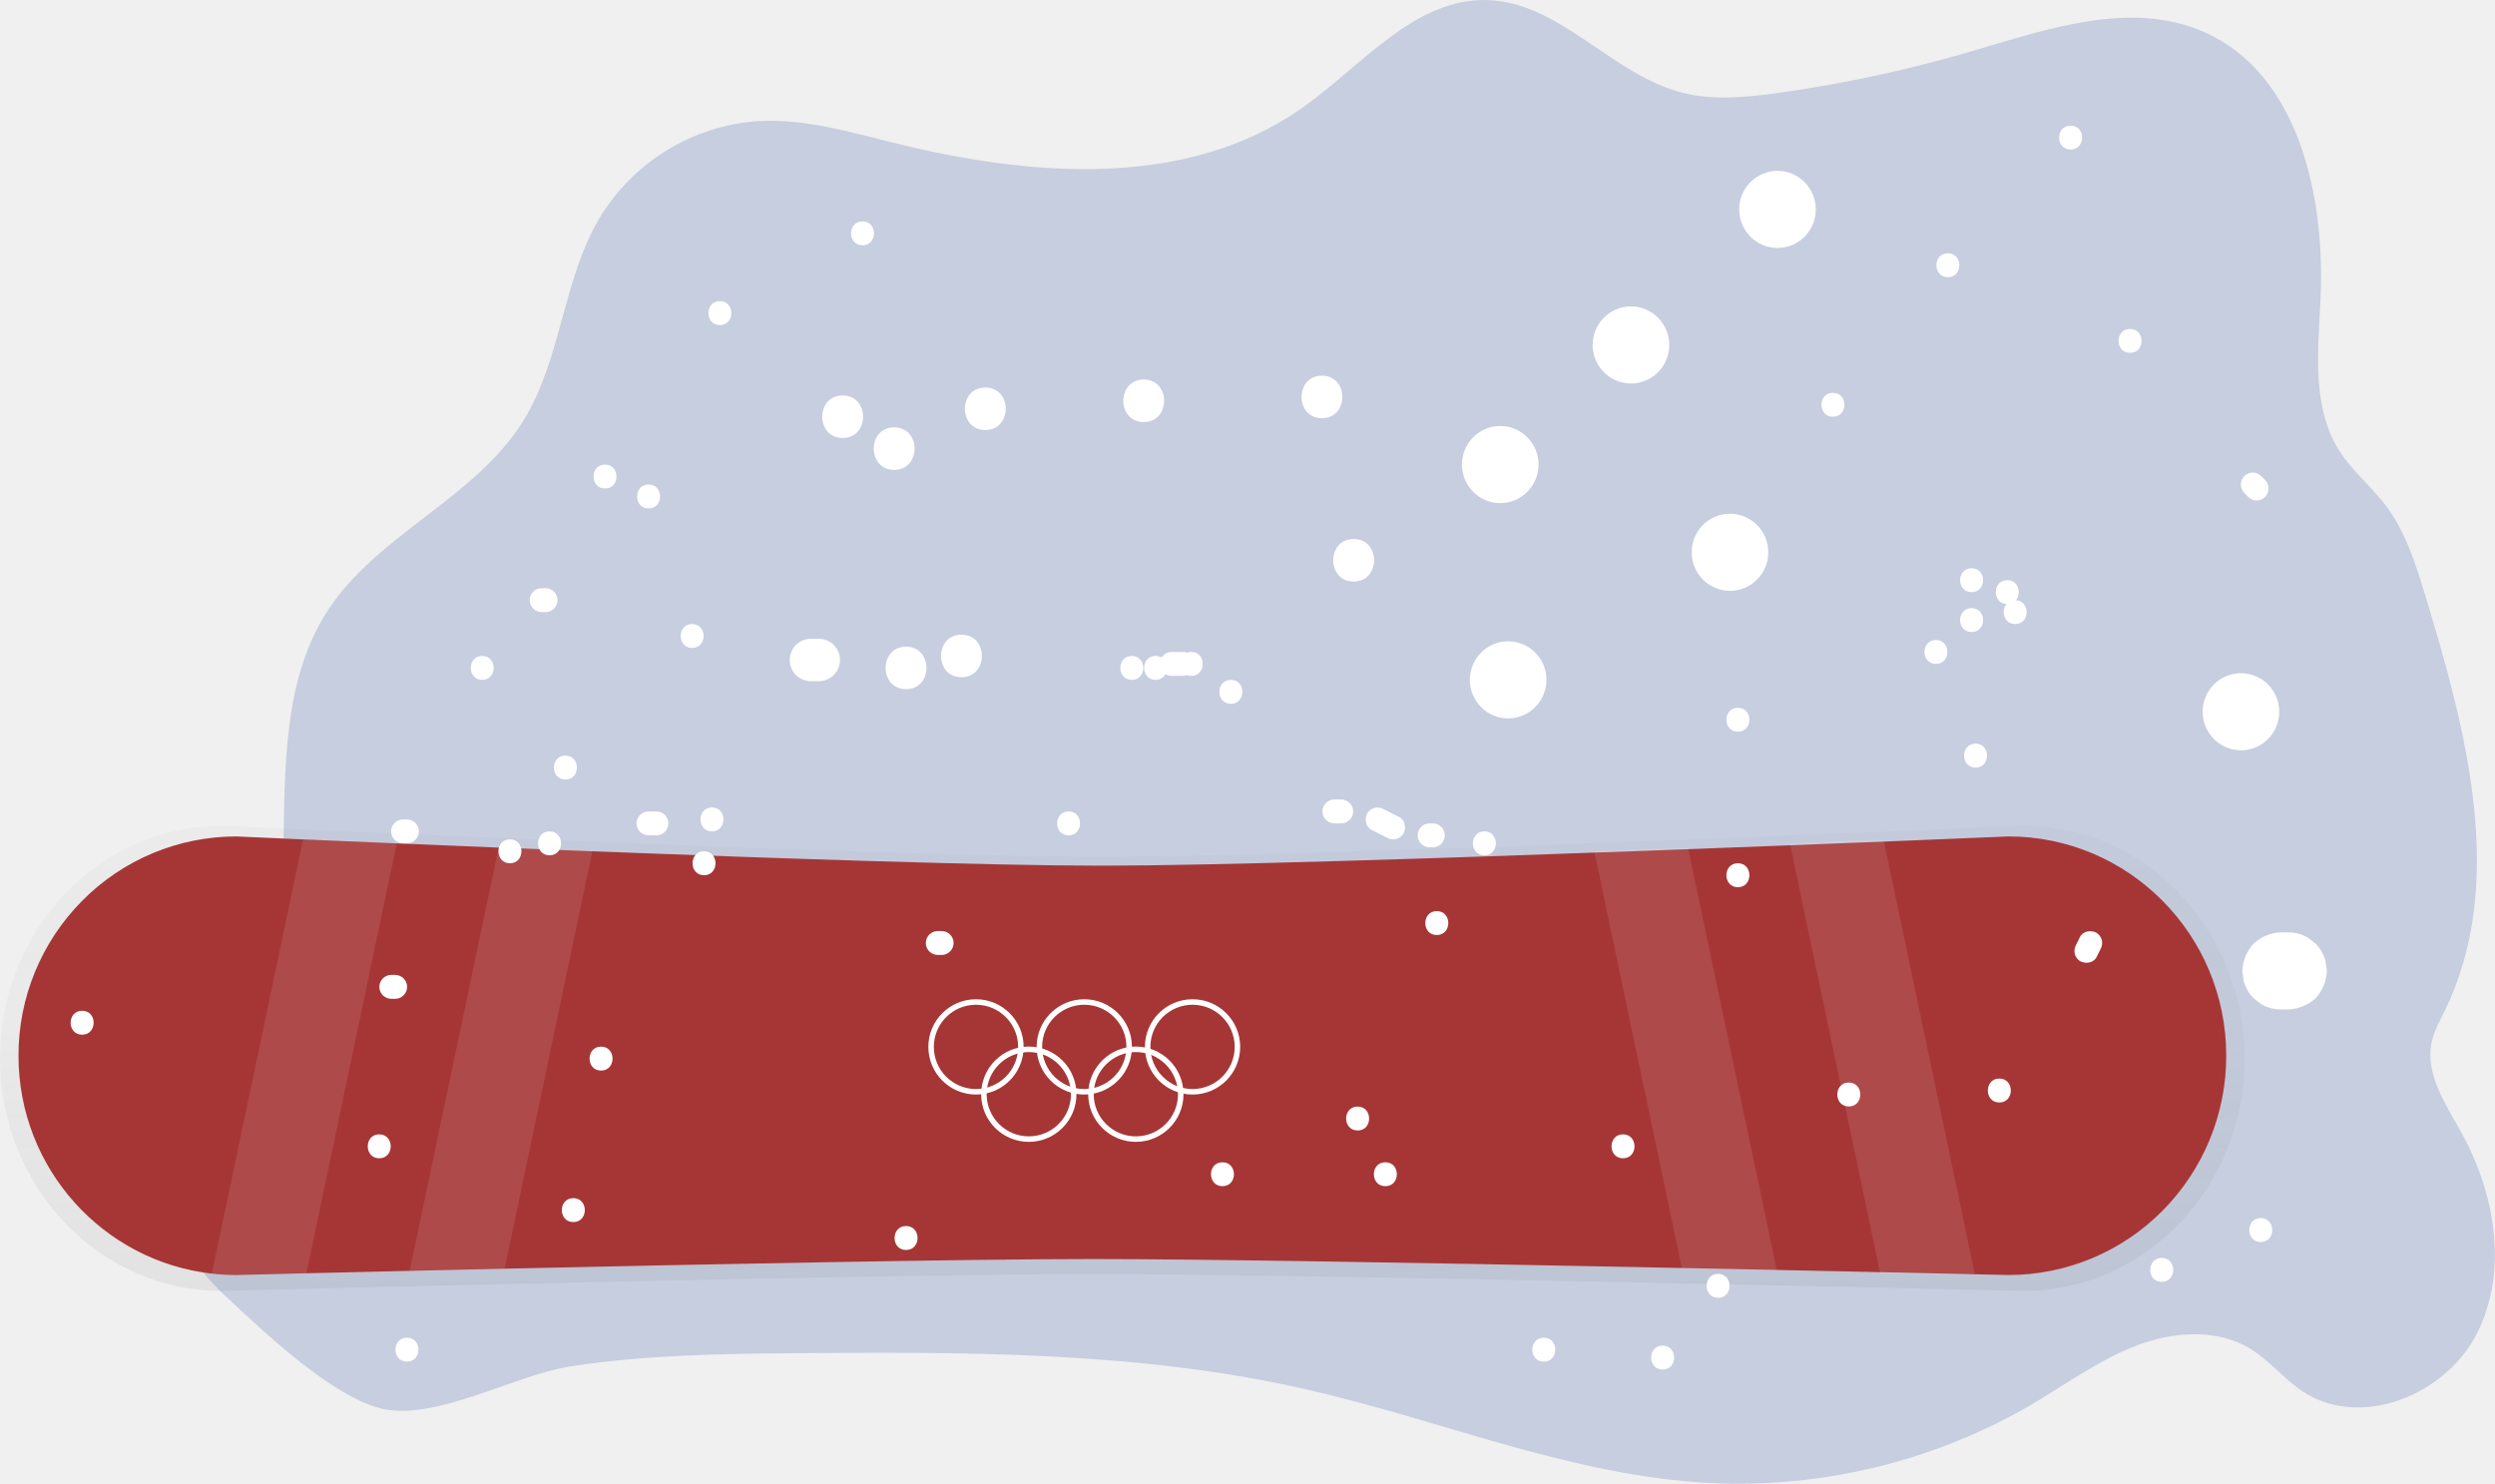
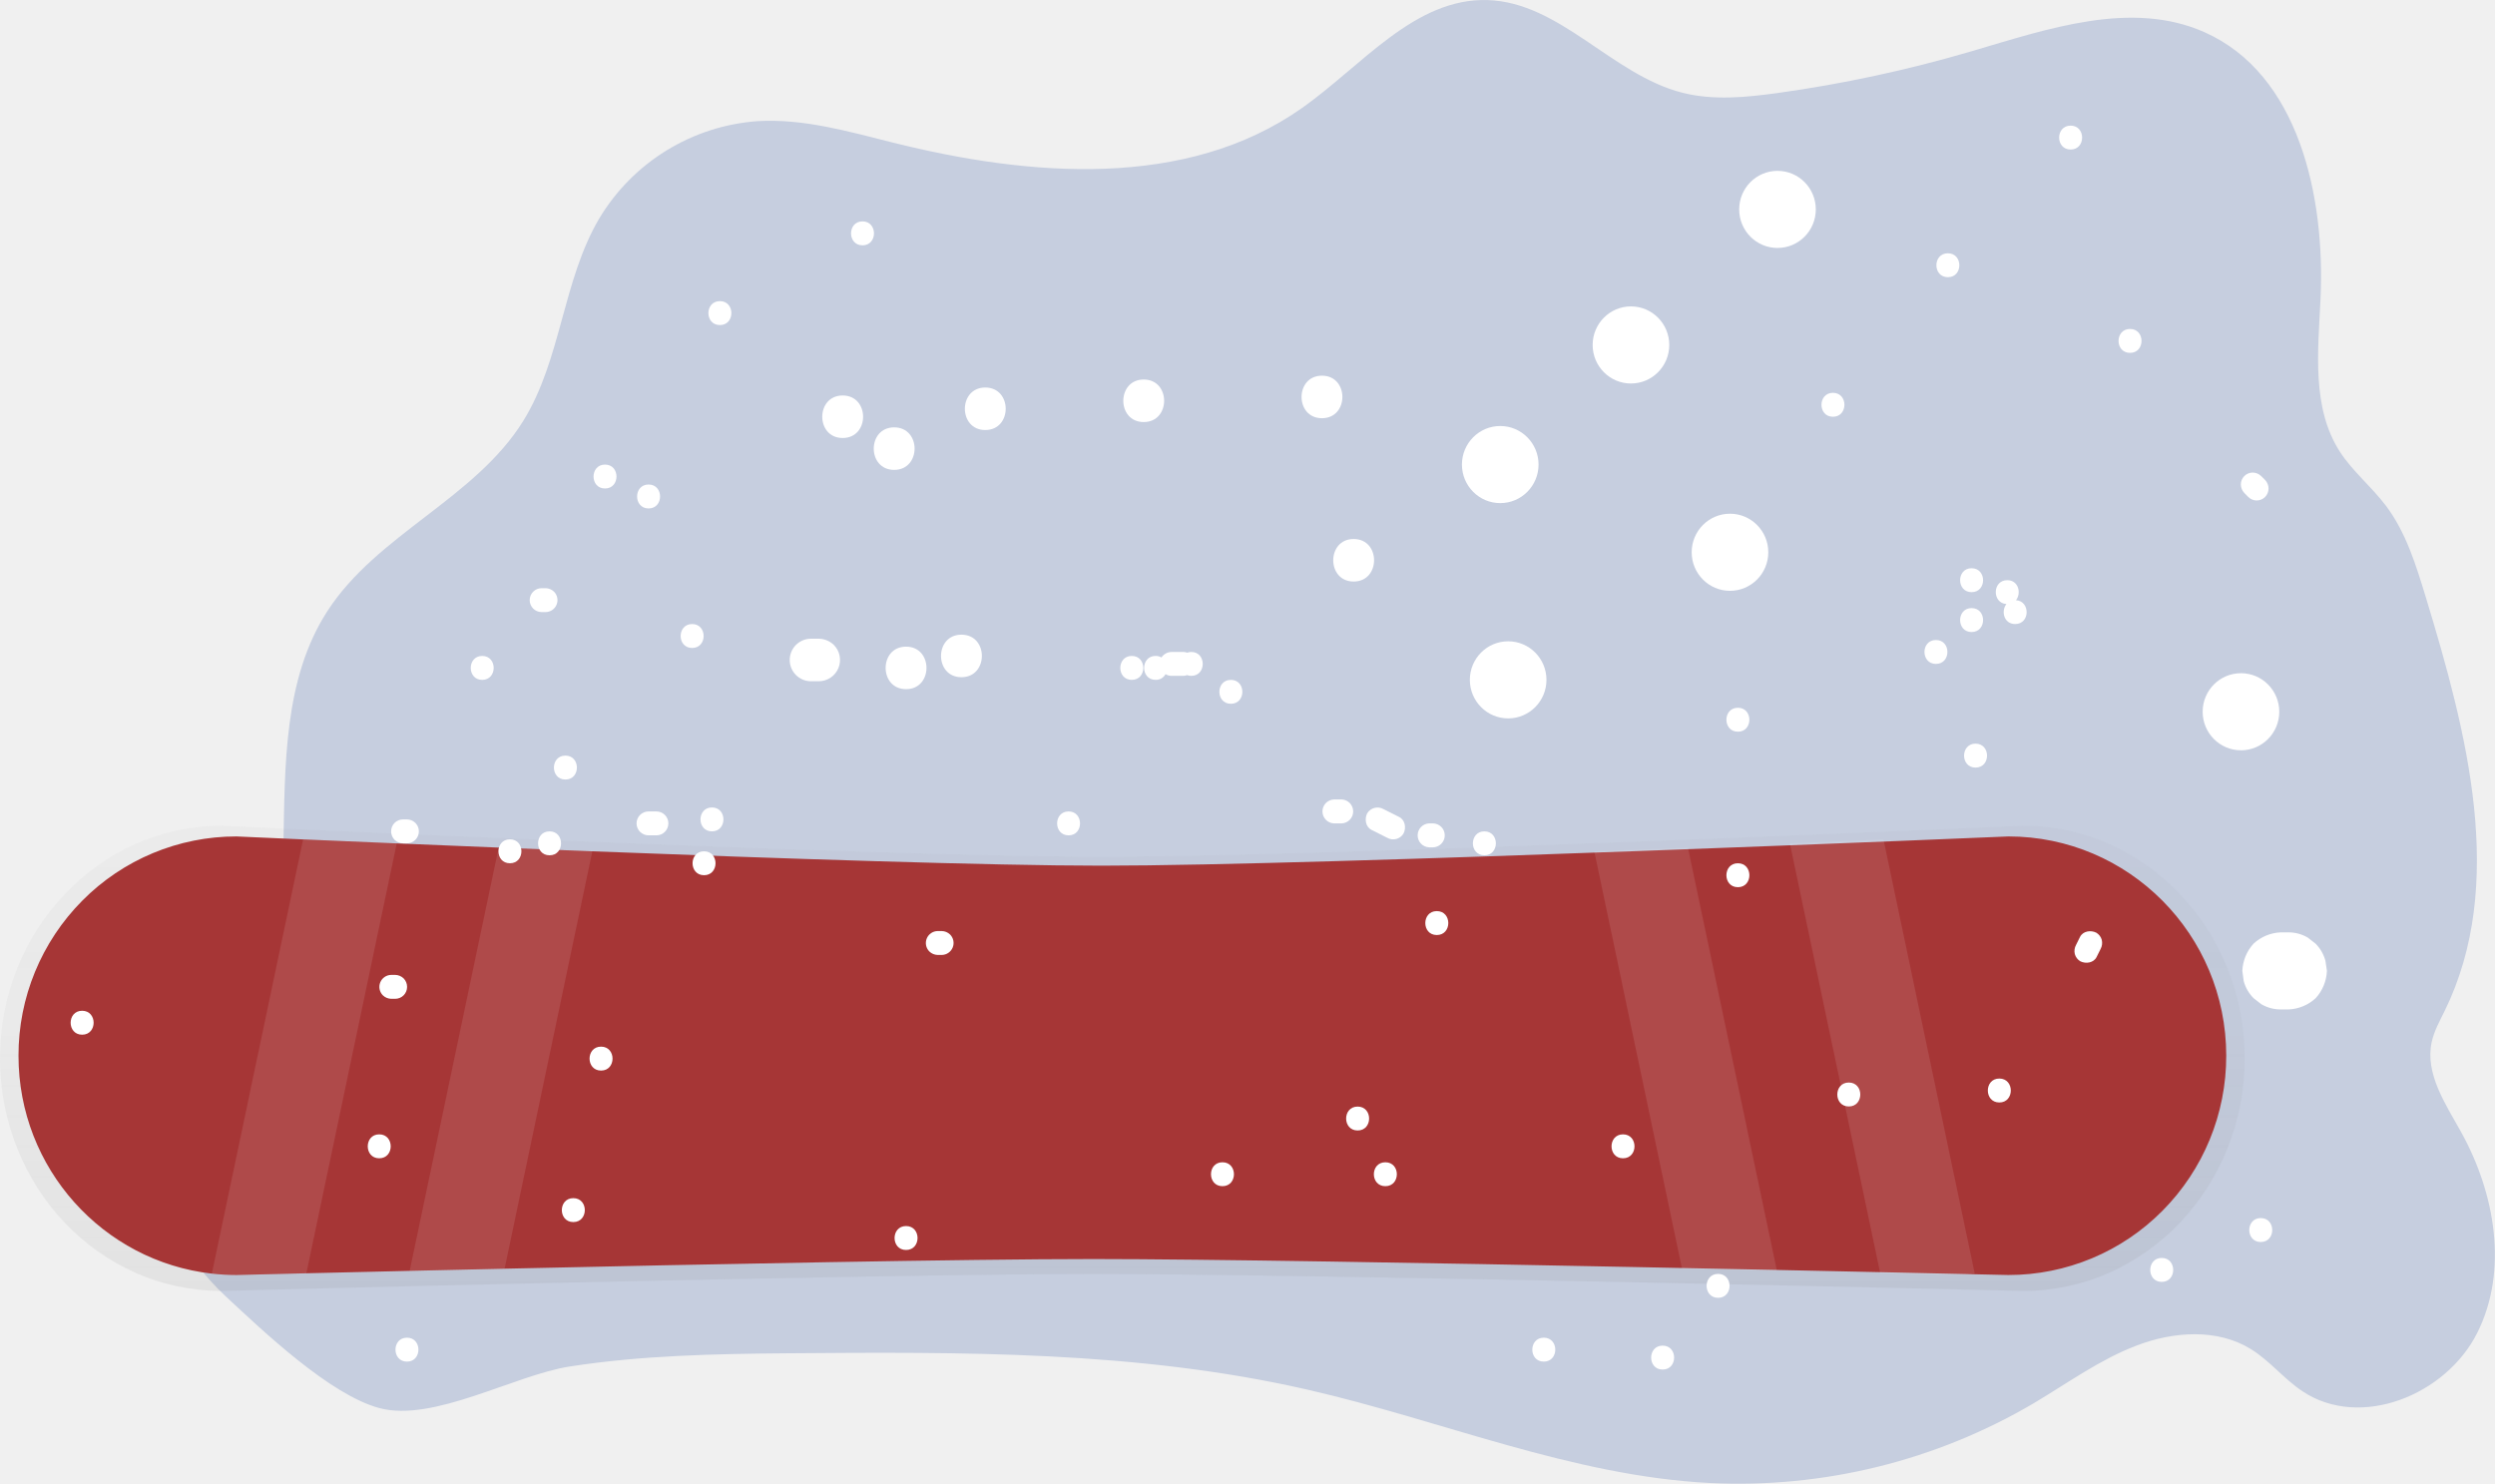
<svg xmlns="http://www.w3.org/2000/svg" id="863ec028-5f1c-4acf-bc1b-dc14c28bc405" data-name="Layer 1" width="908" height="540" viewBox="0 0 908 540">
  <defs>
    <linearGradient id="5b2138b1-2e8c-431b-b81c-2c12cc9c2fa1" x1="563.57" y1="658.1" x2="563.57" y2="488.82" gradientUnits="userSpaceOnUse">
      <stop offset="0" stop-color="gray" stop-opacity="0.25" />
      <stop offset="0.54" stop-color="gray" stop-opacity="0.12" />
      <stop offset="1" stop-color="gray" stop-opacity="0.1" />
    </linearGradient>
  </defs>
  <path d="M218.91,597.77c4.49-7.49,11.77-12.79,17.65-19.24,39.29-43.11,6-118.69,37.64-167.76,18.11-28.1,53.83-41,71.4-69.41,13.79-22.32,14.25-50.91,27.56-73.52a73.32,73.32,0,0,1,57.65-35.47c16.64-1,33,3.74,49.18,7.79,49.92,12.47,106.86,17.12,149-12.6,21.78-15.37,41-40.13,67.57-39.25,26.35.87,45.16,27.14,70.7,33.69,11.31,2.9,23.22,1.73,34.78.13A487.88,487.88,0,0,0,872.39,207c27.92-8.21,58.42-18.84,85-7,34.23,15.2,44,59.58,42.22,97.2-.91,18.93-3.23,39.49,7,55.4,4.67,7.25,11.55,12.78,16.74,19.65,7.35,9.71,11,21.65,14.56,33.32,15,49.32,29.55,104.42,6.87,150.65-1.79,3.65-3.82,7.25-4.69,11.23-2.55,11.55,5,22.56,10.72,32.89,12.31,22.18,17.25,50.28,5.85,73s-42.56,35.3-63.6,21.28c-6.76-4.49-11.93-11.13-18.83-15.38-12.24-7.54-28.12-6.4-41.53-1.28S907.57,691.64,895.19,699A211.86,211.86,0,0,1,777.38,728c-50.16-2.54-97.55-22.82-146.53-34-61.9-14.15-126-13.71-189.5-13.21-26.32.21-52.8.77-78.86,4.8-20.14,3.12-49.62,20.39-69.28,15.15-18-4.8-42.32-28-55.82-40.54C221.28,645.27,205.82,619.57,218.91,597.77Z" transform="translate(-155.11 -188.28)" fill="#c6cedf" />
  <g opacity="0.5">
    <path d="M891.41,658.1s-256.49-6.16-338.59-6.16-317.1,6.16-317.1,6.16c-44.52,0-80.61-37.89-80.61-84.64h0c0-46.75,36.09-84.64,80.61-84.64,0,0,238.07,11.28,320,11.28s335.66-11.28,335.66-11.28c44.52,0,80.62,37.89,80.62,84.64h0C972,620.21,935.93,658.1,891.41,658.1Z" transform="translate(-155.11 -188.28)" fill="url(#5b2138b1-2e8c-431b-b81c-2c12cc9c2fa1)" />
  </g>
  <path d="M965.3,572.49a79.9,79.9,0,0,1-23.22,56.44A78.87,78.87,0,0,1,886,652.3s-252.27-5.81-333-5.81c-46.08,0-141.12,1.89-214.24,3.51l-34.55.79-37.59.88c-15.92.38-25.49.63-25.49.63a79.72,79.72,0,0,1-8.92-.51c-39.58-4.46-70.37-38.26-70.37-79.3a79.88,79.88,0,0,1,23.22-56.43,78.87,78.87,0,0,1,56.07-23.37l24.3,1.08c9.29.4,20.87.9,34.08,1.45,11.31.48,23.82,1,37.08,1.53,10.93.44,22.37.9,34.1,1.35,68,2.63,145.36,5.23,185.2,5.23,80.61,0,330.13-10.64,330.13-10.64C929.8,492.69,965.3,528.42,965.3,572.49Z" transform="translate(-155.11 -188.28)" fill="#a63636" />
  <g opacity="0.1">
    <path d="M806.49,495.22l32.89,156.45c15.92.38,25.49.63,25.49.63a79.41,79.41,0,0,0,8.91-.51l-33.21-158C831.28,494.17,819.7,494.67,806.49,495.22Z" transform="translate(-155.11 -188.28)" fill="#fff" />
  </g>
  <g opacity="0.1">
    <path d="M735.31,498.1,767.24,650l34.55.79-32.38-154C758.48,497.19,747,497.65,735.31,498.1Z" transform="translate(-155.11 -188.28)" fill="#fff" />
  </g>
  <g opacity="0.1">
    <path d="M299.5,495.22,266.61,651.67c-15.92.38-25.49.63-25.49.63a79.72,79.72,0,0,1-8.92-.51l33.22-158C274.71,494.17,286.29,494.67,299.5,495.22Z" transform="translate(-155.11 -188.28)" fill="#fff" />
  </g>
  <g opacity="0.1">
    <path d="M370.68,498.1,338.75,650l-34.55.79,32.38-154C347.51,497.19,359,497.65,370.68,498.1Z" transform="translate(-155.11 -188.28)" fill="#fff" />
  </g>
  <ellipse cx="646.88" cy="76.21" rx="13.94" ry="14.03" fill="#fff" />
  <ellipse cx="593.55" cy="125.54" rx="13.94" ry="14.03" fill="#fff" />
  <ellipse cx="545.98" cy="169.07" rx="13.94" ry="14.03" fill="#fff" />
  <ellipse cx="548.86" cy="247.42" rx="13.94" ry="14.03" fill="#fff" />
  <ellipse cx="629.59" cy="200.99" rx="13.94" ry="14.03" fill="#fff" />
  <ellipse cx="815.55" cy="259.03" rx="13.94" ry="14.03" fill="#fff" />
  <path d="M1001.39,537.9a14.05,14.05,0,0,0-3.58-6.19l-2.83-2.2a13.77,13.77,0,0,0-7-1.91h-2.88a15.5,15.5,0,0,0-9.86,4.11,15.64,15.64,0,0,0-4.08,9.91c.17,1.25.33,2.49.5,3.73a14.05,14.05,0,0,0,3.58,6.19l2.82,2.2a13.93,13.93,0,0,0,7,1.91H988a15.5,15.5,0,0,0,9.86-4.11,15.64,15.64,0,0,0,4.08-9.92C1001.72,540.38,1001.55,539.14,1001.39,537.9Z" transform="translate(-155.11 -188.28)" fill="#fff" />
  <path d="M461.78,332.21c-9.89,0-9.91,15.47,0,15.47S471.7,332.21,461.78,332.21Z" transform="translate(-155.11 -188.28)" fill="#fff" />
  <path d="M480.52,343.81c-9.89,0-9.91,15.48,0,15.48S490.44,343.81,480.52,343.81Z" transform="translate(-155.11 -188.28)" fill="#fff" />
  <path d="M513.68,329.31c-9.89,0-9.91,15.47,0,15.47S523.59,329.31,513.68,329.31Z" transform="translate(-155.11 -188.28)" fill="#fff" />
  <path d="M571.34,326.4c-9.89,0-9.91,15.48,0,15.48S581.25,326.4,571.34,326.4Z" transform="translate(-155.11 -188.28)" fill="#fff" />
  <path d="M636.21,325c-9.89,0-9.91,15.48,0,15.48S646.12,325,636.21,325Z" transform="translate(-155.11 -188.28)" fill="#fff" />
  <path d="M647.74,384.44c-9.89,0-9.91,15.48,0,15.48S657.66,384.44,647.74,384.44Z" transform="translate(-155.11 -188.28)" fill="#fff" />
  <path d="M458.57,423a8,8,0,0,0-5.43-2.27h-2.89a7.74,7.74,0,0,0,0,15.48h2.89A7.75,7.75,0,0,0,458.57,423Z" transform="translate(-155.11 -188.28)" fill="#fff" />
  <path d="M484.85,423.62c-9.9,0-9.91,15.47,0,15.47S494.76,423.62,484.85,423.62Z" transform="translate(-155.11 -188.28)" fill="#fff" />
  <path d="M505,419.26c-9.89,0-9.91,15.48,0,15.48S514.94,419.26,505,419.26Z" transform="translate(-155.11 -188.28)" fill="#fff" />
  <path d="M567,427c-5.57,0-5.58,8.71,0,8.71S572.59,427,567,427Z" transform="translate(-155.11 -188.28)" fill="#fff" />
  <path d="M588.64,425.55a4.48,4.48,0,0,0-1.47.26,4.1,4.1,0,0,0-1.41-.26h-4.33a4.49,4.49,0,0,0-3.63,2,4.18,4.18,0,0,0-2.13-.56c-5.57,0-5.58,8.71,0,8.71a3.93,3.93,0,0,0,3.61-2.07,4.1,4.1,0,0,0,2.15.62h4.33a4.08,4.08,0,0,0,1.38-.27,4.4,4.4,0,0,0,1.5.27C594.21,434.26,594.22,425.55,588.64,425.55Z" transform="translate(-155.11 -188.28)" fill="#fff" />
  <path d="M603.06,435.71c-5.57,0-5.58,8.7,0,8.7S608.63,435.71,603.06,435.71Z" transform="translate(-155.11 -188.28)" fill="#fff" />
  <path d="M643.42,479.23h-2.88a4.36,4.36,0,0,0,0,8.71h2.88a4.36,4.36,0,0,0,0-8.71Z" transform="translate(-155.11 -188.28)" fill="#fff" />
  <path d="M664.34,485.63l-5.76-2.9a4.4,4.4,0,0,0-5.92,1.56c-1,2-.61,4.87,1.55,6l5.77,2.9a4.38,4.38,0,0,0,5.91-1.56C666.93,489.62,666.5,486.72,664.34,485.63Z" transform="translate(-155.11 -188.28)" fill="#fff" />
  <path d="M679.63,489.22a4.42,4.42,0,0,0-3-1.28h-1.45a4.36,4.36,0,0,0,0,8.71h1.45a4.36,4.36,0,0,0,3-7.43Z" transform="translate(-155.11 -188.28)" fill="#fff" />
  <path d="M695.32,490.84c-5.57,0-5.58,8.71,0,8.71S700.89,490.84,695.32,490.84Z" transform="translate(-155.11 -188.28)" fill="#fff" />
  <path d="M417.1,297.87c-5.57,0-5.58,8.71,0,8.71S422.67,297.87,417.1,297.87Z" transform="translate(-155.11 -188.28)" fill="#fff" />
  <path d="M391.15,364.61c-5.57,0-5.58,8.71,0,8.71S396.72,364.61,391.15,364.61Z" transform="translate(-155.11 -188.28)" fill="#fff" />
  <path d="M822.17,331.24c-5.56,0-5.57,8.71,0,8.71S827.75,331.24,822.17,331.24Z" transform="translate(-155.11 -188.28)" fill="#fff" />
  <path d="M864,280.46c-5.57,0-5.58,8.7,0,8.7S869.55,280.46,864,280.46Z" transform="translate(-155.11 -188.28)" fill="#fff" />
  <path d="M930.29,308c-5.57,0-5.58,8.7,0,8.7S935.86,308,930.29,308Z" transform="translate(-155.11 -188.28)" fill="#fff" />
  <path d="M979.48,363,978,361.53a4.45,4.45,0,0,0-3.06-1.27,4.34,4.34,0,0,0-4.33,4.35,4.53,4.53,0,0,0,1.27,3.08l1.44,1.45a4.3,4.3,0,0,0,6.12,0,4.38,4.38,0,0,0,1.26-3.08A4.6,4.6,0,0,0,979.48,363Z" transform="translate(-155.11 -188.28)" fill="#fff" />
  <path d="M306.27,487.76a4.46,4.46,0,0,0-3.06-1.27h-1.44a4.32,4.32,0,0,0-4.32,4.35,4.39,4.39,0,0,0,1.26,3.08,4.51,4.51,0,0,0,3.06,1.28h1.44a4.36,4.36,0,0,0,3.06-7.44Z" transform="translate(-155.11 -188.28)" fill="#fff" />
  <path d="M340.69,493.74c-5.56,0-5.57,8.71,0,8.71S346.27,493.74,340.69,493.74Z" transform="translate(-155.11 -188.28)" fill="#fff" />
  <path d="M355.11,490.84c-5.57,0-5.58,8.71,0,8.71S360.68,490.84,355.11,490.84Z" transform="translate(-155.11 -188.28)" fill="#fff" />
  <path d="M360.88,463.27c-5.57,0-5.58,8.71,0,8.71S366.45,463.27,360.88,463.27Z" transform="translate(-155.11 -188.28)" fill="#fff" />
  <path d="M330.6,427c-5.56,0-5.57,8.71,0,8.71S336.18,427,330.6,427Z" transform="translate(-155.11 -188.28)" fill="#fff" />
  <path d="M356.73,403.61a4.5,4.5,0,0,0-3.06-1.27h-1.44a4.35,4.35,0,0,0,0,8.7h1.44a4.36,4.36,0,0,0,3.06-7.43Z" transform="translate(-155.11 -188.28)" fill="#fff" />
  <path d="M375.29,357.36c-5.56,0-5.57,8.7,0,8.7S380.87,357.36,375.29,357.36Z" transform="translate(-155.11 -188.28)" fill="#fff" />
  <path d="M469,268.85c-5.56,0-5.57,8.71,0,8.71S474.57,268.85,469,268.85Z" transform="translate(-155.11 -188.28)" fill="#fff" />
  <path d="M407,415.39c-5.57,0-5.58,8.71,0,8.71S412.58,415.39,407,415.39Z" transform="translate(-155.11 -188.28)" fill="#fff" />
  <path d="M394,483.59h-2.88a4.35,4.35,0,0,0,0,8.7H394a4.35,4.35,0,0,0,0-8.7Z" transform="translate(-155.11 -188.28)" fill="#fff" />
  <path d="M414.21,482.14c-5.56,0-5.57,8.7,0,8.7S419.79,482.14,414.21,482.14Z" transform="translate(-155.11 -188.28)" fill="#fff" />
  <path d="M411.33,498.1c-5.57,0-5.57,8.7,0,8.7S416.91,498.1,411.33,498.1Z" transform="translate(-155.11 -188.28)" fill="#fff" />
  <path d="M716.94,675.11c-5.57,0-5.58,8.71,0,8.71S722.51,675.11,716.94,675.11Z" transform="translate(-155.11 -188.28)" fill="#fff" />
  <path d="M760.19,678c-5.57,0-5.58,8.71,0,8.71S765.76,678,760.19,678Z" transform="translate(-155.11 -188.28)" fill="#fff" />
  <path d="M780.37,651.89c-5.57,0-5.58,8.71,0,8.71S785.94,651.89,780.37,651.89Z" transform="translate(-155.11 -188.28)" fill="#fff" />
  <path d="M941.82,646.09c-5.56,0-5.57,8.71,0,8.71S947.4,646.09,941.82,646.09Z" transform="translate(-155.11 -188.28)" fill="#fff" />
  <path d="M977.86,631.58c-5.57,0-5.57,8.71,0,8.71S983.44,631.58,977.86,631.58Z" transform="translate(-155.11 -188.28)" fill="#fff" />
  <path d="M303.21,675.11c-5.56,0-5.57,8.71,0,8.71S308.79,675.11,303.21,675.11Z" transform="translate(-155.11 -188.28)" fill="#fff" />
  <path d="M363.76,624.33c-5.57,0-5.58,8.7,0,8.7S369.33,624.33,363.76,624.33Z" transform="translate(-155.11 -188.28)" fill="#fff" />
  <path d="M293.12,601.11c-5.56,0-5.57,8.71,0,8.71S298.7,601.11,293.12,601.11Z" transform="translate(-155.11 -188.28)" fill="#fff" />
  <path d="M185,556.13c-5.57,0-5.58,8.71,0,8.71S190.58,556.13,185,556.13Z" transform="translate(-155.11 -188.28)" fill="#fff" />
  <path d="M302,544.35a4.5,4.5,0,0,0-3.06-1.27h-1.44a4.36,4.36,0,0,0-3.06,7.43,4.5,4.5,0,0,0,3.06,1.27h1.44a4.32,4.32,0,0,0,4.32-4.35A4.39,4.39,0,0,0,302,544.35Z" transform="translate(-155.11 -188.28)" fill="#fff" />
  <path d="M373.85,569.19c-5.57,0-5.58,8.71,0,8.71S379.42,569.19,373.85,569.19Z" transform="translate(-155.11 -188.28)" fill="#fff" />
  <path d="M649.19,591c-5.57,0-5.58,8.7,0,8.7S654.76,591,649.19,591Z" transform="translate(-155.11 -188.28)" fill="#fff" />
  <path d="M745.77,601.11c-5.57,0-5.57,8.71,0,8.71S751.35,601.11,745.77,601.11Z" transform="translate(-155.11 -188.28)" fill="#fff" />
  <path d="M827.94,582.25c-5.57,0-5.58,8.71,0,8.71S833.51,582.25,827.94,582.25Z" transform="translate(-155.11 -188.28)" fill="#fff" />
  <path d="M920,530.31a4.42,4.42,0,0,0-2-2.6c-2-1-4.84-.61-5.92,1.56l-1.44,2.9a4.62,4.62,0,0,0-.44,3.36,4.44,4.44,0,0,0,2,2.6c2,1,4.84.61,5.92-1.56l1.44-2.9A4.68,4.68,0,0,0,920,530.31Z" transform="translate(-155.11 -188.28)" fill="#fff" />
  <path d="M882.72,580.8c-5.57,0-5.58,8.71,0,8.71S888.29,580.8,882.72,580.8Z" transform="translate(-155.11 -188.28)" fill="#fff" />
  <path d="M659.28,611.27c-5.57,0-5.58,8.7,0,8.7S664.85,611.27,659.28,611.27Z" transform="translate(-155.11 -188.28)" fill="#fff" />
  <path d="M484.85,634.48c-5.57,0-5.58,8.71,0,8.71S490.42,634.48,484.85,634.48Z" transform="translate(-155.11 -188.28)" fill="#fff" />
  <path d="M500.88,528.39a4.46,4.46,0,0,0-3.06-1.27h-1.44a4.36,4.36,0,0,0-3.06,7.43,4.5,4.5,0,0,0,3.06,1.27h1.44a4.36,4.36,0,0,0,3.06-7.43Z" transform="translate(-155.11 -188.28)" fill="#fff" />
  <path d="M544,483.59c-5.56,0-5.57,8.7,0,8.7S549.53,483.59,544,483.59Z" transform="translate(-155.11 -188.28)" fill="#fff" />
  <path d="M600,611.27c-5.57,0-5.57,8.7,0,8.7S605.57,611.27,600,611.27Z" transform="translate(-155.11 -188.28)" fill="#fff" />
  <path d="M678,519.86c-5.57,0-5.58,8.71,0,8.71S683.59,519.86,678,519.86Z" transform="translate(-155.11 -188.28)" fill="#fff" />
  <path d="M787.58,502.45c-5.57,0-5.58,8.71,0,8.71S793.15,502.45,787.58,502.45Z" transform="translate(-155.11 -188.28)" fill="#fff" />
  <path d="M874.07,458.92c-5.57,0-5.58,8.71,0,8.71S879.64,458.92,874.07,458.92Z" transform="translate(-155.11 -188.28)" fill="#fff" />
  <path d="M872.63,395.08c-5.57,0-5.58,8.71,0,8.71S878.2,395.08,872.63,395.08Z" transform="translate(-155.11 -188.28)" fill="#fff" />
  <path d="M872.63,409.59c-5.57,0-5.58,8.71,0,8.71S878.2,409.59,872.63,409.59Z" transform="translate(-155.11 -188.28)" fill="#fff" />
  <path d="M859.65,421.2c-5.56,0-5.57,8.7,0,8.7S865.23,421.2,859.65,421.2Z" transform="translate(-155.11 -188.28)" fill="#fff" />
  <path d="M888.78,406.72c2-2.47,1-7.29-3.18-7.29-5.46,0-5.56,8.37-.29,8.68-2,2.47-1,7.28,3.17,7.28C894,415.39,894,407,888.78,406.72Z" transform="translate(-155.11 -188.28)" fill="#fff" />
  <path d="M908.67,234c-5.57,0-5.58,8.7,0,8.7S914.24,234,908.67,234Z" transform="translate(-155.11 -188.28)" fill="#fff" />
  <path d="M787.58,445.86c-5.57,0-5.58,8.71,0,8.71S793.15,445.86,787.58,445.86Z" transform="translate(-155.11 -188.28)" fill="#fff" />
-   <circle cx="355.19" cy="381" r="16.34" fill="none" stroke="#fff" stroke-linecap="round" stroke-miterlimit="10" stroke-width="2" />
-   <circle cx="394.6" cy="381" r="16.34" fill="none" stroke="#fff" stroke-linecap="round" stroke-miterlimit="10" stroke-width="2" />
-   <circle cx="374.41" cy="398.22" r="16.34" fill="none" stroke="#fff" stroke-linecap="round" stroke-miterlimit="10" stroke-width="2" />
-   <circle cx="413.37" cy="398.22" r="16.34" fill="none" stroke="#fff" stroke-linecap="round" stroke-miterlimit="10" stroke-width="2" />
-   <circle cx="434" cy="381" r="16.34" fill="none" stroke="#fff" stroke-linecap="round" stroke-miterlimit="10" stroke-width="2" />
</svg>
